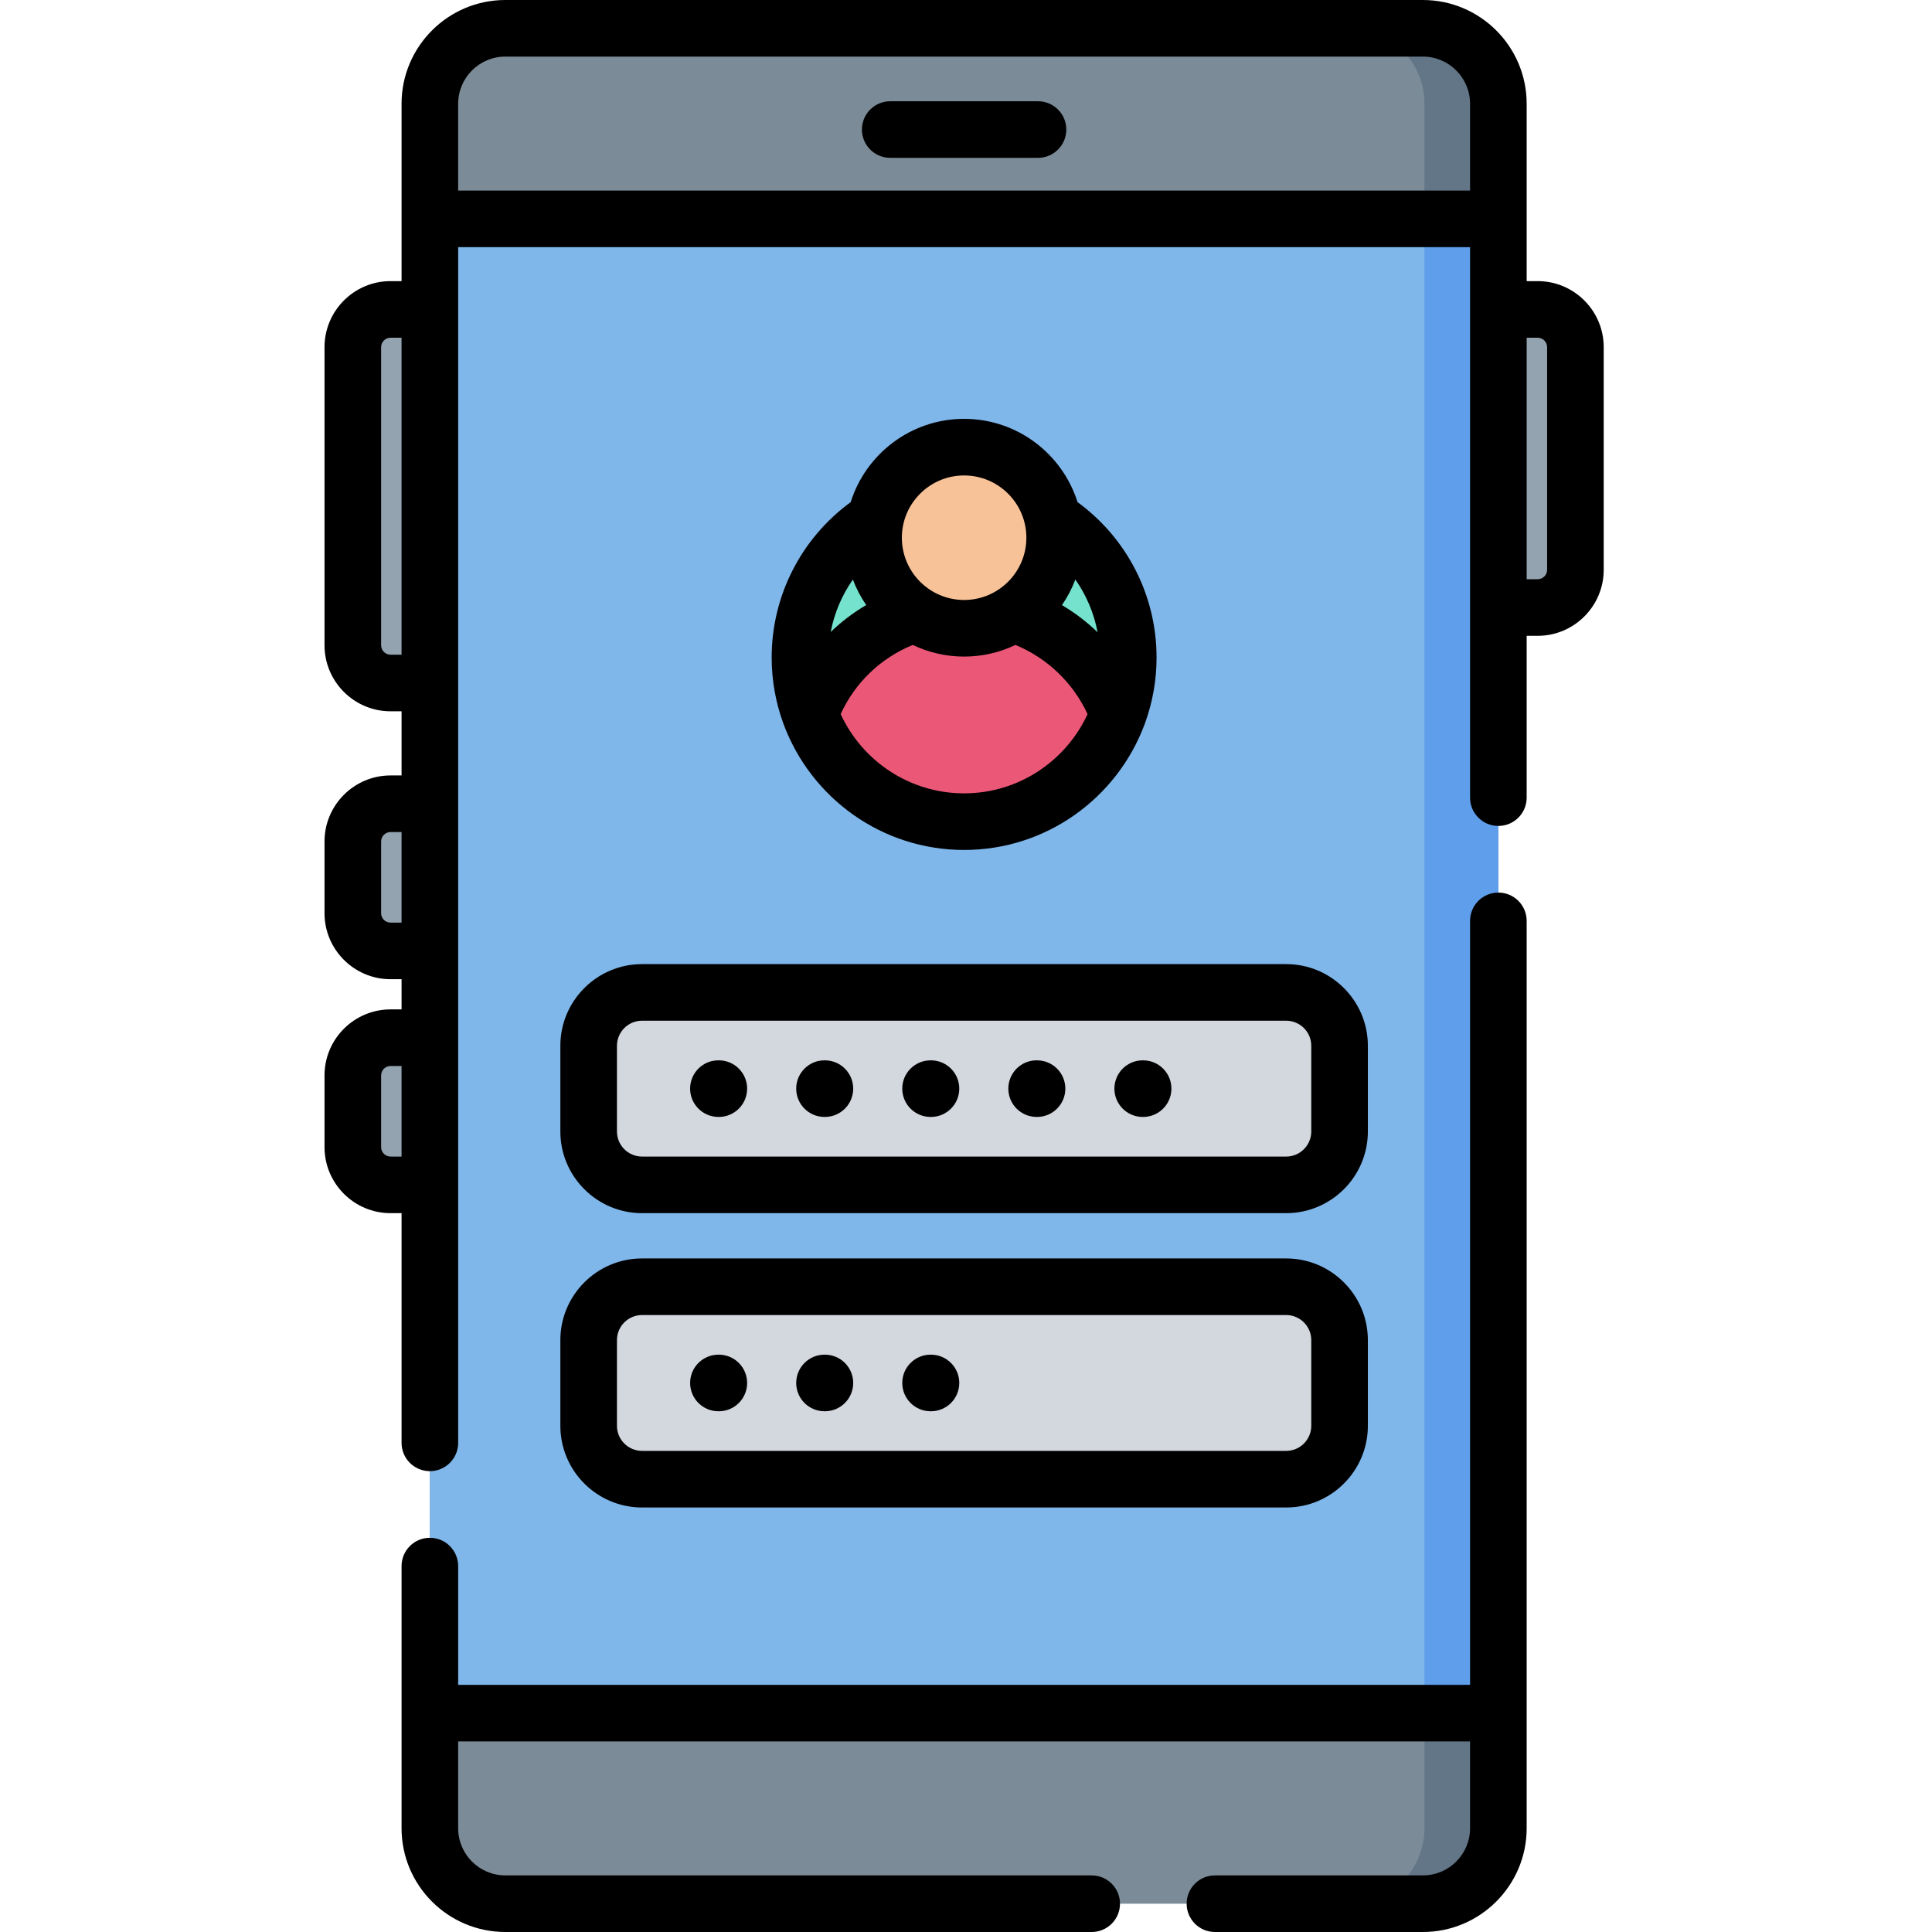
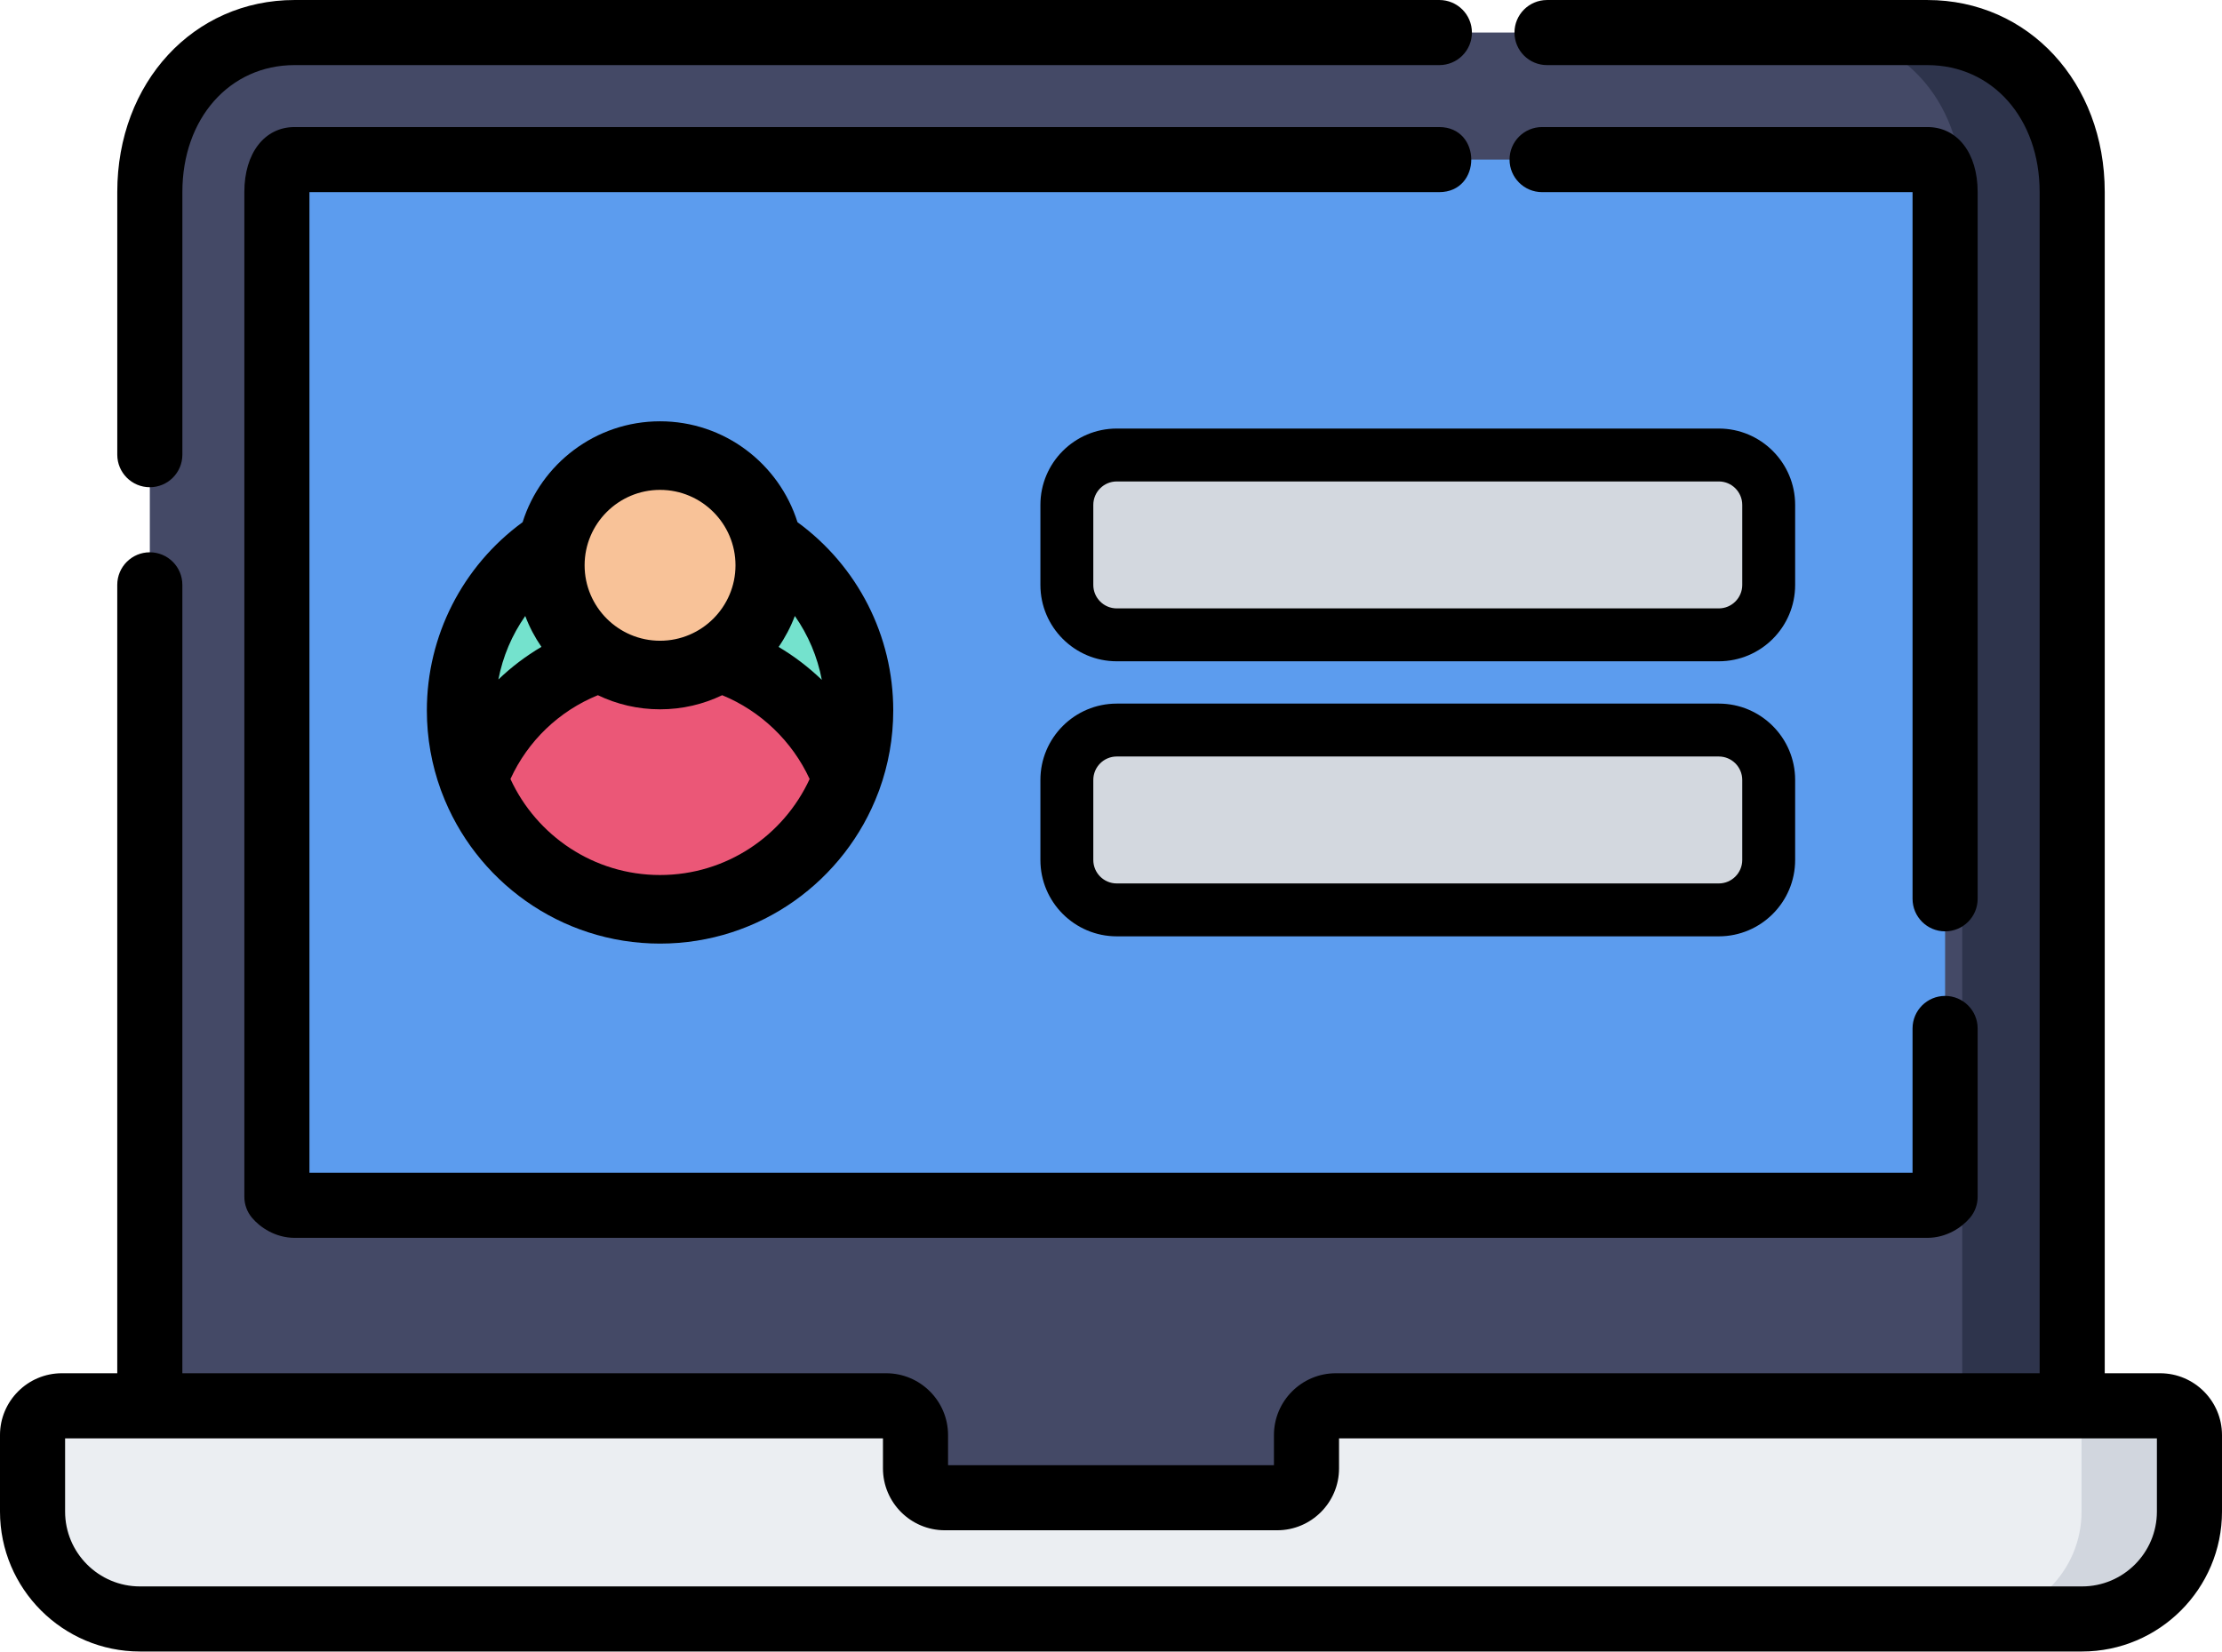
- <svg xmlns="http://www.w3.org/2000/svg" height="512pt" viewBox="-86 0 512 512" width="512pt">
-   <g fill="#93a3af">
-     <path d="m321.5 161h-13v-79h13c5.523 0 10 4.477 10 10v59c0 5.523-4.477 10-10 10zm0 0" />
-     <path d="m17.5 252h13v-39h-13c-5.523 0-10 4.477-10 10v19c0 5.523 4.477 10 10 10zm0 0" />
-     <path d="m17.5 181h13v-99h-13c-5.523 0-10 4.477-10 10v79c0 5.523 4.477 10 10 10zm0 0" />
-     <path d="m17.5 314h13v-39h-13c-5.523 0-10 4.477-10 10v19c0 5.523 4.477 10 10 10zm0 0" />
+ <svg xmlns="http://www.w3.org/2000/svg" xml:space="preserve" width="75.773mm" height="56.328mm" version="1.1" style="shape-rendering:geometricPrecision; text-rendering:geometricPrecision; image-rendering:optimizeQuality; fill-rule:evenodd; clip-rule:evenodd" viewBox="0 0 10603.26 7882.2">
+   <defs>
+     <style type="text/css">
+    
+     .fil5 {fill:black}
+     .fil1 {fill:#2E344C}
+     .fil0 {fill:#444966}
+     .fil2 {fill:#5C9CEE}
+     .fil6 {fill:#74E2CD}
+     .fil4 {fill:#D1D6DE}
+     .fil9 {fill:#D3D8DF}
+     .fil7 {fill:#EB5777}
+     .fil3 {fill:#EBEEF2}
+     .fil8 {fill:#F8C298}
+    
+   </style>
+   </defs>
+   <g id="Camada_x0020_1">
+     <g id="_2649951276768">
+       <path class="fil0" d="M714.97 916.11l0 5894.8c0,311.54 309.28,620.86 690.83,620.86l7791.69 0c381.5,0 669.18,-291.62 669.18,-603.2l0 -5894.8c0,-451.49 -287.68,-778.43 -669.18,-778.43l-7791.69 0c-381.55,-0.03 -690.83,309.27 -690.83,760.77z" />
+       <path class="fil1" d="M9197.46 155.33l-524.63 0c381.5,0 690.8,309.28 690.8,760.77l0 5894.84c0,311.55 -309.28,620.85 -690.8,620.85l524.63 0c381.53,0 690.8,-309.3 690.8,-620.85l0 -5894.84c0,-451.49 -309.27,-760.77 -690.8,-760.77z" />
+       <path class="fil2" d="M1405.77 5752.57c-39,0 -71.13,-24.47 -84.44,-40.48l0 -4796.02c0,-15.8 2.36,-154.39 84.44,-154.39l7791.69 0c82.09,0 84.45,138.59 84.45,154.39l0 4796.02c-13.29,16.01 -45.44,40.48 -84.45,40.48l-7791.69 0z" />
+       <path class="fil3" d="M6234.51 6849.44l0 158.85c0,77.29 -62.65,139.93 -139.93,139.93l-1585.88 0c-77.29,0 -139.93,-62.65 -139.93,-139.93l0 -158.85c0,-77.29 -62.65,-139.93 -139.93,-139.93l-3933.57 0c-77.29,0 -139.93,62.65 -139.93,139.93l0 364.84c0,283.1 229.51,512.61 512.61,512.61l9267.41 -0.01c283.1,0 512.61,-229.51 512.61,-512.61l0 -364.84c0,-77.29 -62.65,-139.93 -139.93,-139.93l-3933.57 0.01c-77.29,0.01 -139.93,62.66 -139.93,139.93z" />
+       <path class="fil4" d="M10308.01 6709.52l-514.85 0c77.29,0 139.93,62.65 139.93,139.93l0 364.85c0,283.1 -229.51,512.6 -512.61,512.6l514.85 0c283.1,0 512.61,-229.51 512.61,-512.61l0 -364.84c0,-77.29 -62.65,-139.93 -139.93,-139.93z" />
+       <path class="fil5" d="M714.97 2325.4c85.78,0 155.31,-69.53 155.31,-155.34l0 -1253.98c0,-350.82 225.21,-605.41 535.49,-605.41l5462.78 0c85.78,0 155.34,-69.55 155.34,-155.34 0,-85.81 -69.56,-155.31 -155.34,-155.31l-5462.78 0c-482.36,0 -846.13,393.82 -846.13,916.07l0 1253.98c0,85.81 69.53,155.34 155.33,155.34z" />
+       <path class="fil5" d="M1405.77 606.37c-143.41,0 -239.75,124.46 -239.75,309.7l0 4796.03c0,36.23 12.71,71.37 35.88,99.26 38.79,46.68 112.7,96.54 203.87,96.54l7791.67 0c91.14,0 165.08,-49.83 203.89,-96.5 23.2,-27.9 35.89,-63.04 35.89,-99.3l0 -803.53c0,-85.77 -69.51,-155.31 -155.3,-155.31 -85.81,0 -155.34,69.55 -155.34,155.31l0 688.69 -7649.91 0 0 -4680.25 5390.91 0c204.36,0 204.32,-310.64 0,-310.64l-5461.81 0z" />
+       <path class="fil5" d="M9281.91 4445.07c85.81,0 155.33,-69.52 155.33,-155.33l-0.01 -3373.68c0,-185.25 -96.36,-309.7 -239.76,-309.7l-1838.65 0c-85.81,0 -155.33,69.52 -155.33,155.33 0,85.79 69.52,155.33 155.33,155.33l1767.78 -0.01 0 3372.73c0,85.81 69.53,155.34 155.31,155.34z" />
+       <path class="fil5" d="M10308.01 6554.2l-264.32 0 0 -5638.15c0,-522.2 -363.79,-915.97 -846.19,-915.97l-1815.19 0.01c-85.79,0 -155.31,69.52 -155.31,155.33 0,85.79 69.52,155.31 155.31,155.31l1815.19 0c310.31,0 535.54,254.57 535.54,605.32l0 5638.13 -3358.61 0.01c-162.8,0 -295.26,132.46 -295.26,295.25l0 143.48 -1555.11 0 0 -143.48c0,-162.79 -132.46,-295.25 -295.25,-295.25l-3358.61 0 0 -3762.92c0,-85.81 -69.55,-155.33 -155.33,-155.33 -85.78,0 -155.31,69.52 -155.31,155.33l0 3762.89 -264.32 0c-162.8,0.03 -295.25,132.46 -295.25,295.26l0 364.84c0,368.29 299.63,667.92 667.92,667.92l9267.41 0c368.31,0 667.92,-299.63 667.92,-667.92l0 -364.84c0,-162.8 -132.45,-295.23 -295.25,-295.23zm-15.39 660.09c0,197.01 -160.27,357.28 -357.28,357.28l-9267.41 0c-197.01,0 -357.28,-160.27 -357.28,-357.28l0 -349.45 403.85 0c0.13,0 0.27,0.01 0.39,0.01 0.13,0 0.27,-0.01 0.39,-0.01l3498.15 0 0 143.46c0,162.8 132.46,295.26 295.26,295.26l1585.88 0c162.8,0 295.26,-132.46 295.26,-295.26l0 -143.46 3498.14 0c0.13,0 0.27,0.01 0.39,0.01 0.13,0 0.27,-0.01 0.39,-0.01l403.87 0 0 349.45z" />
+       <g>
+         <g>
+           <path class="fil6" d="M4098.86 3390.82c0,114.98 -20.54,225.18 -58.03,327.29 -133.32,362.84 -481.99,621.86 -891.11,621.86 -409.11,0 -757.8,-259.02 -891.11,-621.86 -37.5,-102.11 -58.05,-212.31 -58.05,-327.29 0,-524.35 425.05,-949.14 949.15,-949.14 524.08,0 949.14,424.79 949.14,949.14zm0 0z" />
+           <path class="fil7" d="M4040.83 3718.11c-133.32,362.84 -481.99,621.86 -891.11,621.86 -409.11,0 -757.8,-259.02 -891.11,-621.86 133.3,-363.09 481.99,-621.86 891.11,-621.86 409.11,0 757.79,258.77 891.11,621.86zm0 0z" />
+           <path class="fil8" d="M3673.39 2698.06c0,289.19 -234.47,523.66 -523.66,523.66 -289.2,0 -523.68,-234.47 -523.68,-523.66 0,-289.19 234.47,-523.66 523.68,-523.66 289.19,0 523.66,234.47 523.66,523.66zm0 0z" />
+           <path class="fil5" d="M3149.73 4503.53c476.37,0 883.59,-300.96 1042.04,-722.6 1.62,-3.92 3.16,-7.92 4.52,-11.92 42.79,-118.13 66.23,-245.47 66.23,-378.19 0,-357.11 -170.05,-689.1 -457.01,-898.61 -87.71,-278.79 -348.52,-481.47 -655.78,-481.47 -307.35,0 -568.16,202.78 -655.86,481.56 -286.64,209.51 -456.94,542.08 -456.94,898.44 0,132.8 23.45,260.14 66.32,378.26 1.29,4.02 2.81,7.93 4.44,11.77 158.36,421.81 565.6,722.76 1042.05,722.76zm-566.02 -1416.21c-74.67,43.98 -143.53,96.22 -205.41,155.72 20.88,-109.44 64.78,-212.66 128.18,-303.09 19.77,52.42 45.86,101.86 77.23,147.37zm566.02 1088.92c-316.39,0 -589.56,-188.1 -713.91,-458.29 83.19,-181.72 231.58,-324.31 417.22,-399.99 89.91,43.21 190.49,67.41 296.69,67.41 106.11,0 206.68,-24.19 296.52,-67.34 183.59,75.17 334.19,219.66 417.3,400 -124.36,270.1 -397.44,458.2 -713.82,458.2l0 0zm643.25 -1236.37c63.84,90.94 107.9,194.75 128.7,304.96 -62.31,-60 -131.61,-112.86 -206.18,-157.17 31.53,-45.6 57.61,-95.21 77.47,-147.79l0.01 0zm-643.25 -601.83c198.5,0 360.01,161.53 360.01,360.02 0,198.5 -161.51,360.01 -360.01,360.01 -198.51,0 -360.02,-161.51 -360.02,-360.01 0,-198.5 161.51,-360.02 360.02,-360.02zm0 0z" />
+         </g>
+         <g>
+           <path class="fil9" d="M8201.99 3029.91l-2872.92 0c-131.48,0 -238.11,-106.63 -238.11,-238.11l0 -382.11c0,-131.48 106.63,-238.11 238.11,-238.11l2872.92 0c131.5,0 238.13,106.64 238.13,238.13l0 382.09c0,131.48 -106.63,238.11 -238.13,238.11l0 0zm0 0z" />
+           <path class="fil9" d="M8201.99 4342.66l-2872.92 0c-131.48,0 -238.11,-106.64 -238.11,-238.13l0 -382.09c0,-131.48 106.63,-238.11 238.11,-238.11l2872.92 0c131.5,0 238.13,106.63 238.13,238.11l0 382.09c0,131.5 -106.63,238.13 -238.13,238.13l0 0zm0 0z" />
+           <path class="fil5" d="M4964.74 2409.71l0 382.09c0,200.9 163.43,364.33 364.33,364.33l2872.92 0c200.92,0 364.35,-163.43 364.35,-364.33l0 -382.11c0,-200.9 -163.43,-364.33 -364.35,-364.33l-2872.92 0c-200.9,0 -364.33,163.43 -364.33,364.35zm3349.16 0l0 382.09c0,61.67 -50.17,111.89 -111.89,111.89l-2872.93 0c-61.73,0 -111.89,-50.22 -111.89,-111.89l0 -382.09c0,-61.74 50.17,-111.89 111.89,-111.89l2872.92 0c61.74,0 111.89,50.15 111.89,111.89l0.01 0zm0 0z" />
+           <path class="fil5" d="M4964.74 4104.53c0,200.9 163.43,364.35 364.33,364.35l2872.92 0c200.92,0 364.35,-163.44 364.35,-364.35l0 -382.09c0,-200.9 -163.43,-364.35 -364.35,-364.35l-2872.92 0.01c-200.9,0 -364.33,163.43 -364.33,364.33l0 382.09zm252.44 -382.09c0,-61.73 50.17,-111.89 111.89,-111.89l2872.92 0c61.67,0 111.89,50.15 111.89,111.89l0 382.09c0,61.67 -50.22,111.89 -111.89,111.89l-2872.92 0c-61.73,0 -111.89,-50.22 -111.89,-111.89l0 -382.09zm0 0z" />
+         </g>
+       </g>
+     </g>
  </g>
-   <path d="m27.918 484.5v-457c0-11.047 8.953-20 20-20h243.164c11.047 0 20 8.953 20 20v457c0 11.047-8.953 20-20 20h-243.164c-11.047 0-20-8.953-20-20zm0 0" fill="#7b8c98" />
-   <path d="m311.078 27.5v457c0 11.051-8.949 20-20 20h-19.578c11.051 0 20-8.949 20-20v-457c0-11.051-8.949-20-20-20h19.578c11.051 0 20 8.949 20 20zm0 0" fill="#627687" />
-   <path d="m27.918 58h283.164v396h-283.164zm0 0" fill="#7fb7ea" />
-   <path d="m291.5 58h19.582v396h-19.582zm0 0" fill="#5f9eeb" />
-   <path d="m254.852 314h-170.703c-7.812 0-14.148-6.336-14.148-14.148v-22.703c0-7.812 6.336-14.148 14.148-14.148h170.703c7.812 0 14.148 6.336 14.148 14.148v22.703c0 7.812-6.336 14.148-14.148 14.148zm0 0" fill="#d3d8df" />
-   <path d="m254.852 392h-170.703c-7.812 0-14.148-6.336-14.148-14.148v-22.703c0-7.812 6.336-14.148 14.148-14.148h170.703c7.812 0 14.148 6.336 14.148 14.148v22.703c0 7.812-6.336 14.148-14.148 14.148zm0 0" fill="#d3d8df" />
-   <path d="m213 174.25c0 5.27-.941 10.32-2.66 15-6.109 16.629-22.09 28.5-40.84 28.5s-34.73-11.871-40.84-28.5c-1.719-4.68-2.66-9.73-2.66-15 0-24.031 19.48-43.5 43.5-43.5s43.5 19.469 43.5 43.5zm0 0" fill="#74e2cd" />
-   <path d="m210.34 189.25c-6.109 16.629-22.09 28.5-40.84 28.5s-34.73-11.871-40.84-28.5c6.109-16.641 22.09-28.5 40.84-28.5s34.73 11.859 40.84 28.5zm0 0" fill="#eb5777" />
-   <path d="m193.5 142.5c0 13.254-10.746 24-24 24s-24-10.746-24-24 10.746-24 24-24 24 10.746 24 24zm0 0" fill="#f8c298" />
-   <path d="m321.5 74.5h-2.918v-47c0-15.164-12.336-27.5-27.5-27.5h-243.164c-15.164 0-27.5 12.336-27.5 27.5v47h-2.918c-9.648 0-17.5 7.852-17.5 17.5v79c0 9.648 7.852 17.5 17.5 17.5h2.918v17h-2.918c-9.648 0-17.5 7.852-17.5 17.5v19c0 9.648 7.852 17.5 17.5 17.5h2.918v8h-2.918c-9.648 0-17.5 7.852-17.5 17.5v19c0 9.648 7.852 17.5 17.5 17.5h2.918v60.871c0 4.145 3.359 7.5 7.5 7.5s7.5-3.355 7.5-7.5v-316.871h268.164v145.883c0 4.141 3.355 7.5 7.5 7.5 4.141 0 7.5-3.359 7.5-7.5v-42.883h2.918c9.648 0 17.5-7.852 17.5-17.5v-59c0-9.648-7.852-17.5-17.5-17.5zm-304 99c-1.379 0-2.5-1.121-2.5-2.5v-79c0-1.379 1.121-2.5 2.5-2.5h2.918v84zm0 71c-1.379 0-2.5-1.121-2.5-2.5v-19c0-1.379 1.121-2.5 2.5-2.5h2.918v24zm0 62c-1.379 0-2.5-1.121-2.5-2.5v-19c0-1.379 1.121-2.5 2.5-2.5h2.918v24zm17.918-256v-23c0-6.895 5.605-12.5 12.5-12.5h243.164c6.891 0 12.5 5.605 12.5 12.5v23zm288.582 100.5c0 1.379-1.121 2.5-2.5 2.5h-2.918v-64h2.918c1.379 0 2.5 1.121 2.5 2.5zm0 0" />
-   <path d="m311.082 236.543c-4.141 0-7.5 3.355-7.5 7.5v202.457h-268.164v-31.469c0-4.141-3.359-7.5-7.5-7.5s-7.5 3.359-7.5 7.5v69.469c0 15.164 12.336 27.5 27.5 27.5h155.391c4.145 0 7.5-3.359 7.5-7.5s-3.355-7.5-7.5-7.5h-155.391c-6.895 0-12.5-5.605-12.5-12.5v-23h268.164v23c0 6.895-5.609 12.5-12.5 12.5h-55.109c-4.145 0-7.5 3.359-7.5 7.5s3.355 7.5 7.5 7.5h55.109c15.164 0 27.5-12.336 27.5-27.5v-240.457c0-4.145-3.359-7.5-7.5-7.5zm0 0" />
-   <path d="m189.082 26.832h-39.164c-4.141 0-7.5 3.359-7.5 7.5 0 4.145 3.359 7.5 7.5 7.5h39.164c4.141 0 7.5-3.355 7.5-7.5 0-4.141-3.359-7.5-7.5-7.5zm0 0" />
-   <path d="m62.5 277.148v22.703c0 11.938 9.711 21.648 21.648 21.648h170.703c11.938 0 21.648-9.711 21.648-21.648v-22.703c0-11.938-9.711-21.648-21.648-21.648h-170.703c-11.938 0-21.648 9.711-21.648 21.648zm199 0v22.703c0 3.664-2.98 6.648-6.648 6.648h-170.703c-3.668 0-6.648-2.984-6.648-6.648v-22.703c0-3.668 2.98-6.648 6.648-6.648h170.703c3.668 0 6.648 2.98 6.648 6.648zm0 0" />
-   <path d="m62.5 377.852c0 11.938 9.711 21.648 21.648 21.648h170.703c11.938 0 21.648-9.711 21.648-21.648v-22.703c0-11.938-9.711-21.648-21.648-21.648h-170.703c-11.938 0-21.648 9.711-21.648 21.648zm15-22.703c0-3.668 2.98-6.648 6.648-6.648h170.703c3.664 0 6.648 2.98 6.648 6.648v22.703c0 3.664-2.984 6.648-6.648 6.648h-170.703c-3.668 0-6.648-2.984-6.648-6.648zm0 0" />
-   <path d="m104.324 296h.109.066c4.109 0 7.461-3.312 7.5-7.434.035-4.141-3.293-7.531-7.434-7.566h-.109c-4.156-.051-7.527 3.289-7.566 7.434-.035 4.141 3.293 7.527 7.434 7.566zm0 0" />
-   <path d="m132.434 296h.109.066c4.109 0 7.461-3.312 7.5-7.434.035-4.141-3.293-7.531-7.434-7.566h-.109c-4.125-.051-7.531 3.289-7.566 7.434-.035 4.141 3.289 7.527 7.434 7.566zm0 0" />
-   <path d="m160.543 296h.109.066c4.113 0 7.461-3.312 7.5-7.434.035-4.141-3.293-7.531-7.434-7.566h-.109c-.023 0-.047 0-.07 0-4.109 0-7.461 3.312-7.496 7.434-.035 4.141 3.293 7.527 7.434 7.566zm0 0" />
-   <path d="m188.652 296h.109.066c4.109 0 7.461-3.312 7.5-7.434.035-4.141-3.293-7.531-7.434-7.566h-.109c-4.148-.051-7.527 3.289-7.566 7.434-.035 4.141 3.293 7.527 7.434 7.566zm0 0" />
-   <path d="m216.762 296h.109.066c4.113 0 7.461-3.312 7.5-7.434.035-4.141-3.293-7.531-7.434-7.566h-.109c-4.117-.051-7.527 3.289-7.566 7.434-.035 4.141 3.293 7.527 7.434 7.566zm0 0" />
-   <path d="m104.324 374h.109.066c4.109 0 7.461-3.312 7.5-7.434.035-4.141-3.293-7.531-7.434-7.566h-.109c-.023 0-.043 0-.066 0-4.109 0-7.461 3.312-7.5 7.434-.035 4.141 3.293 7.527 7.434 7.566zm0 0" />
-   <path d="m132.434 374h.109.066c4.109 0 7.461-3.312 7.5-7.434.035-4.141-3.293-7.531-7.434-7.566h-.109c-.023 0-.043 0-.066 0-4.109 0-7.461 3.312-7.5 7.434-.035 4.141 3.289 7.527 7.434 7.566zm0 0" />
-   <path d="m160.543 374h.109.066c4.113 0 7.461-3.312 7.5-7.434.035-4.141-3.293-7.531-7.434-7.566h-.109c-.023 0-.047 0-.07 0-4.109 0-7.461 3.312-7.496 7.434-.035 4.141 3.293 7.527 7.434 7.566zm0 0" />
-   <path d="m169.5 225.246c21.832 0 40.496-13.793 47.758-33.117.074-.18.145-.363.207-.547 1.961-5.414 3.035-11.25 3.035-17.332 0-16.367-7.793-31.582-20.945-41.184-4.02-12.777-15.973-22.066-30.055-22.066-14.086 0-26.039 9.293-30.059 22.07-13.137 9.602-20.941 24.844-20.941 41.176 0 6.086 1.074 11.922 3.039 17.336.059.184.129.363.203.539 7.258 19.332 25.922 33.125 47.758 33.125zm-25.941-64.906c-3.422 2.016-6.578 4.41-9.414 7.137.957-5.016 2.969-9.746 5.875-13.891.906 2.402 2.102 4.668 3.539 6.754zm25.941 49.906c-14.5 0-27.02-8.621-32.719-21.004 3.812-8.328 10.613-14.863 19.121-18.332 4.121 1.98 8.73 3.09 13.598 3.09 4.863 0 9.473-1.109 13.59-3.086 8.414 3.445 15.316 10.066 19.125 18.332-5.699 12.379-18.215 21-32.715 21zm29.48-56.664c2.926 4.168 4.945 8.926 5.898 13.977-2.855-2.75-6.031-5.172-9.449-7.203 1.445-2.09 2.641-4.363 3.551-6.773zm-29.48-27.582c9.098 0 16.5 7.402 16.5 16.5s-7.402 16.5-16.5 16.5-16.5-7.402-16.5-16.5 7.402-16.5 16.5-16.5zm0 0" />
</svg>
